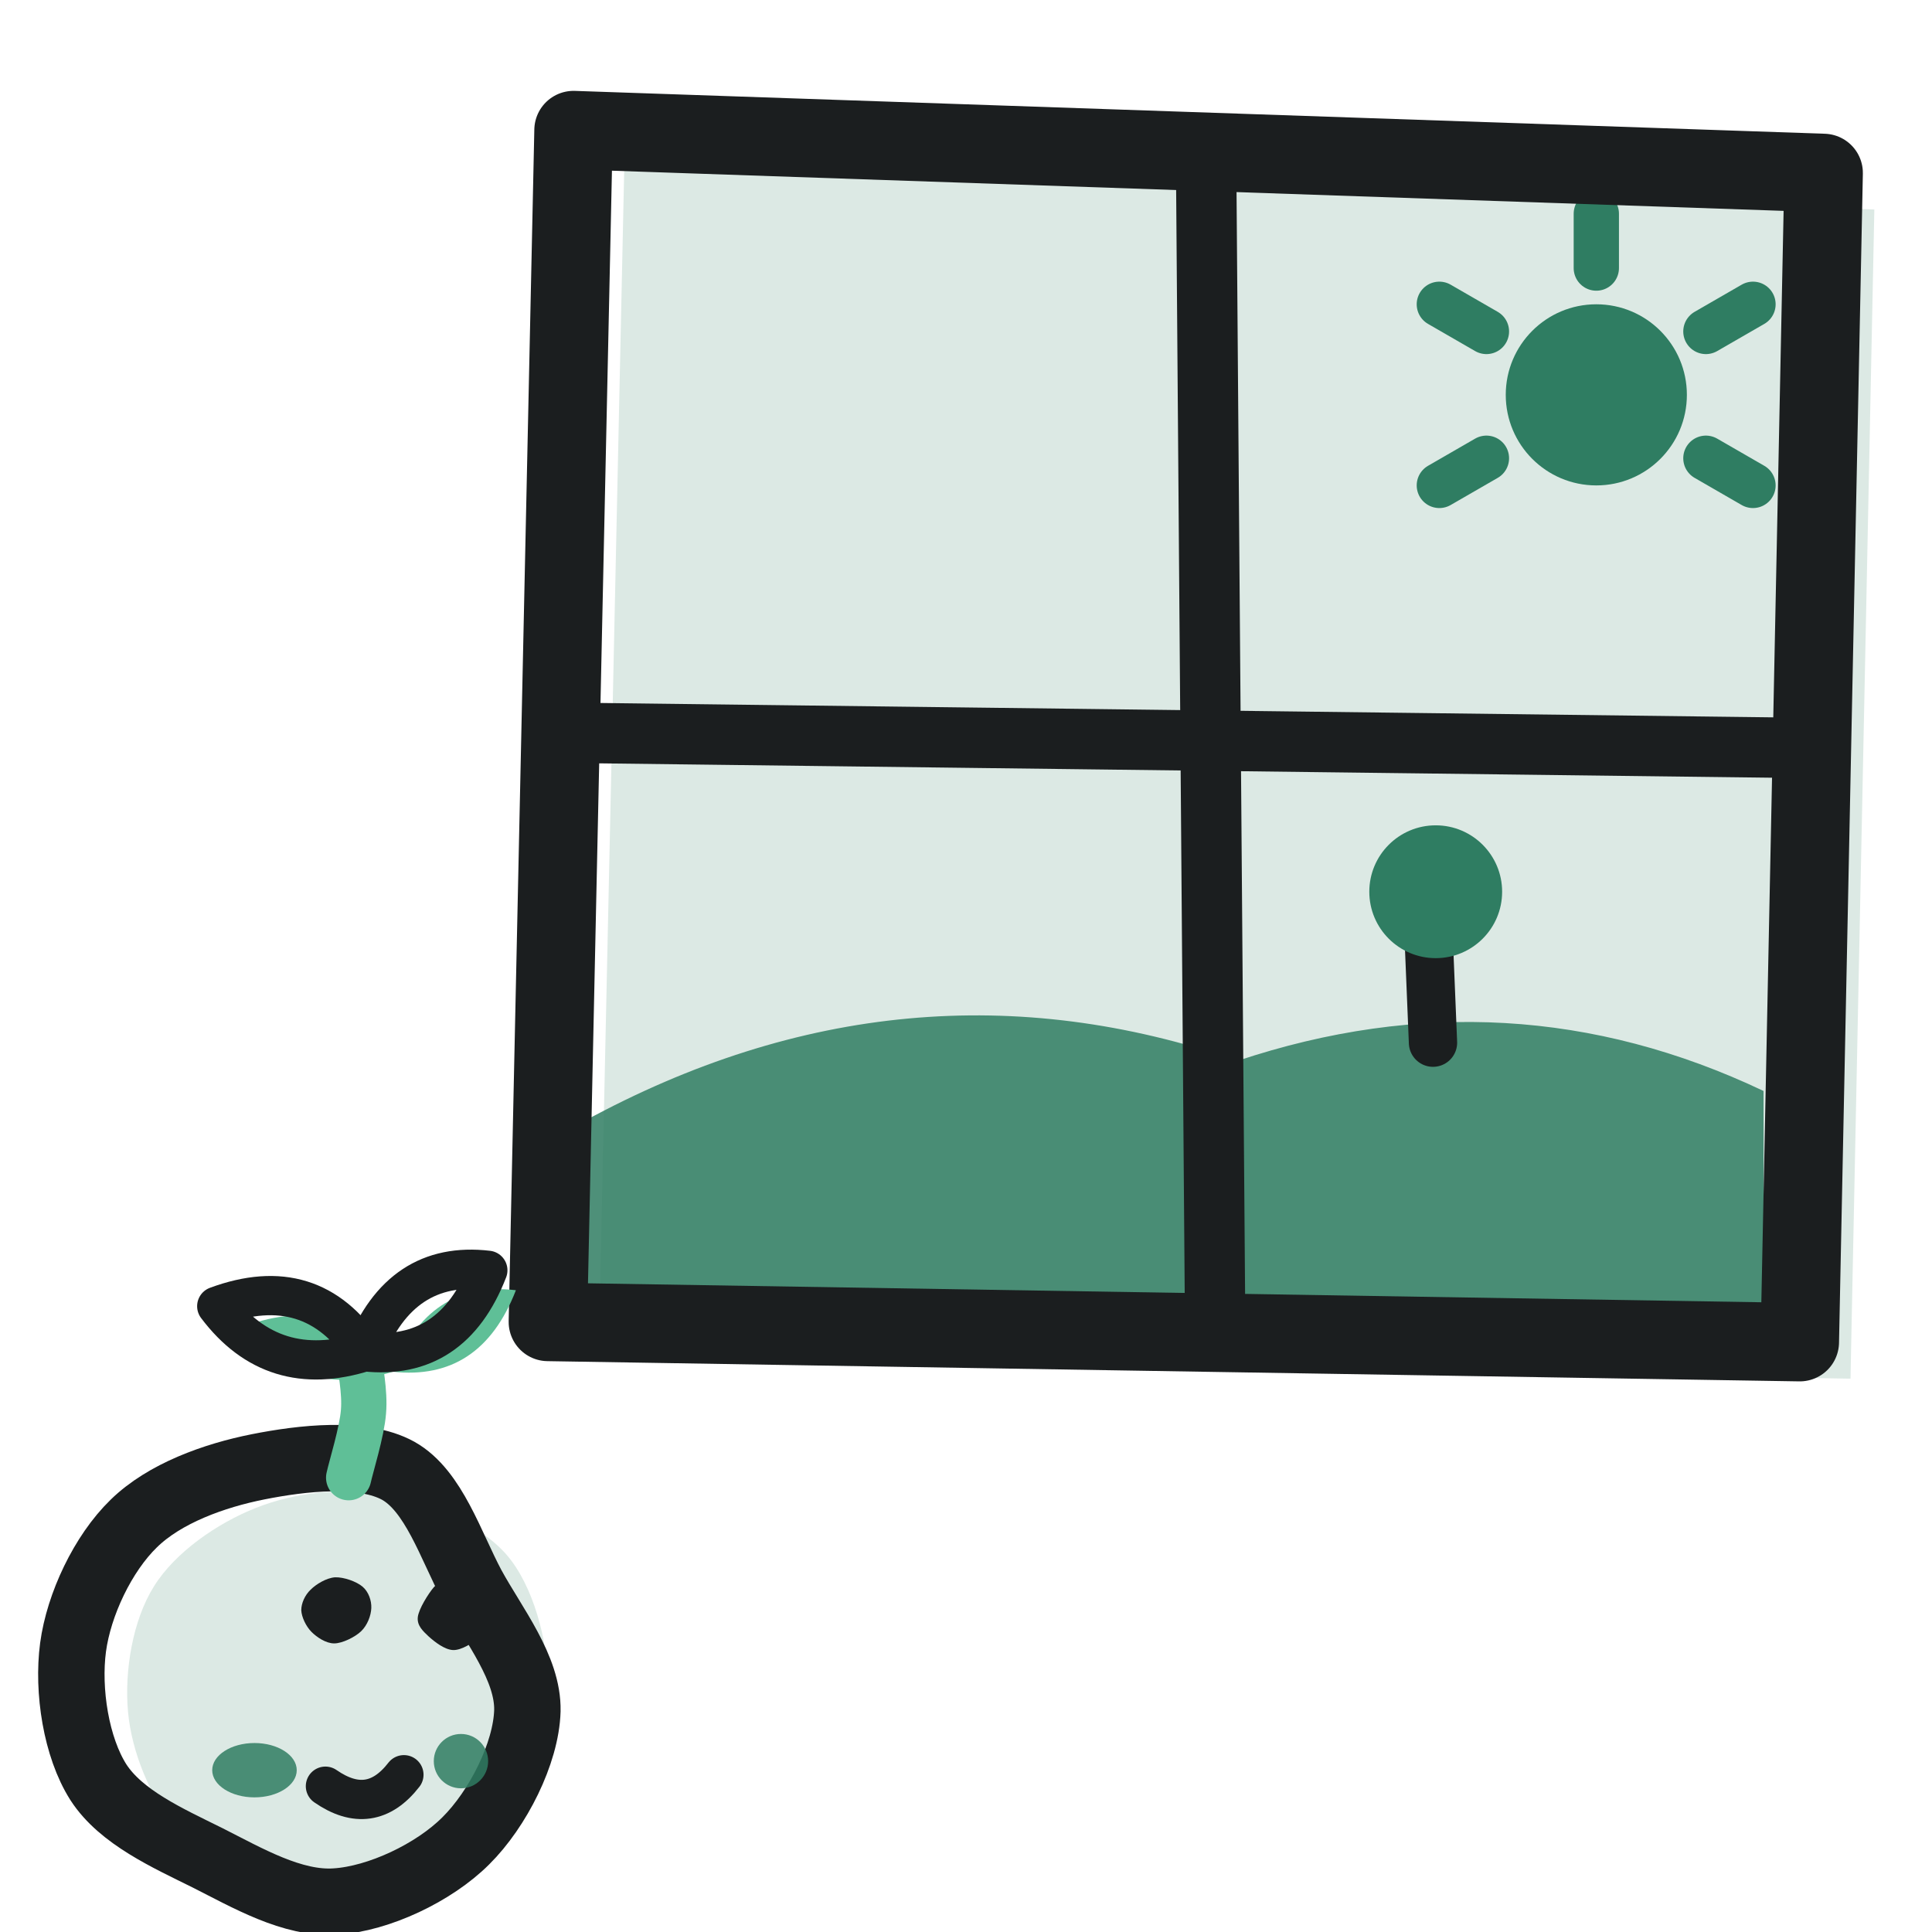
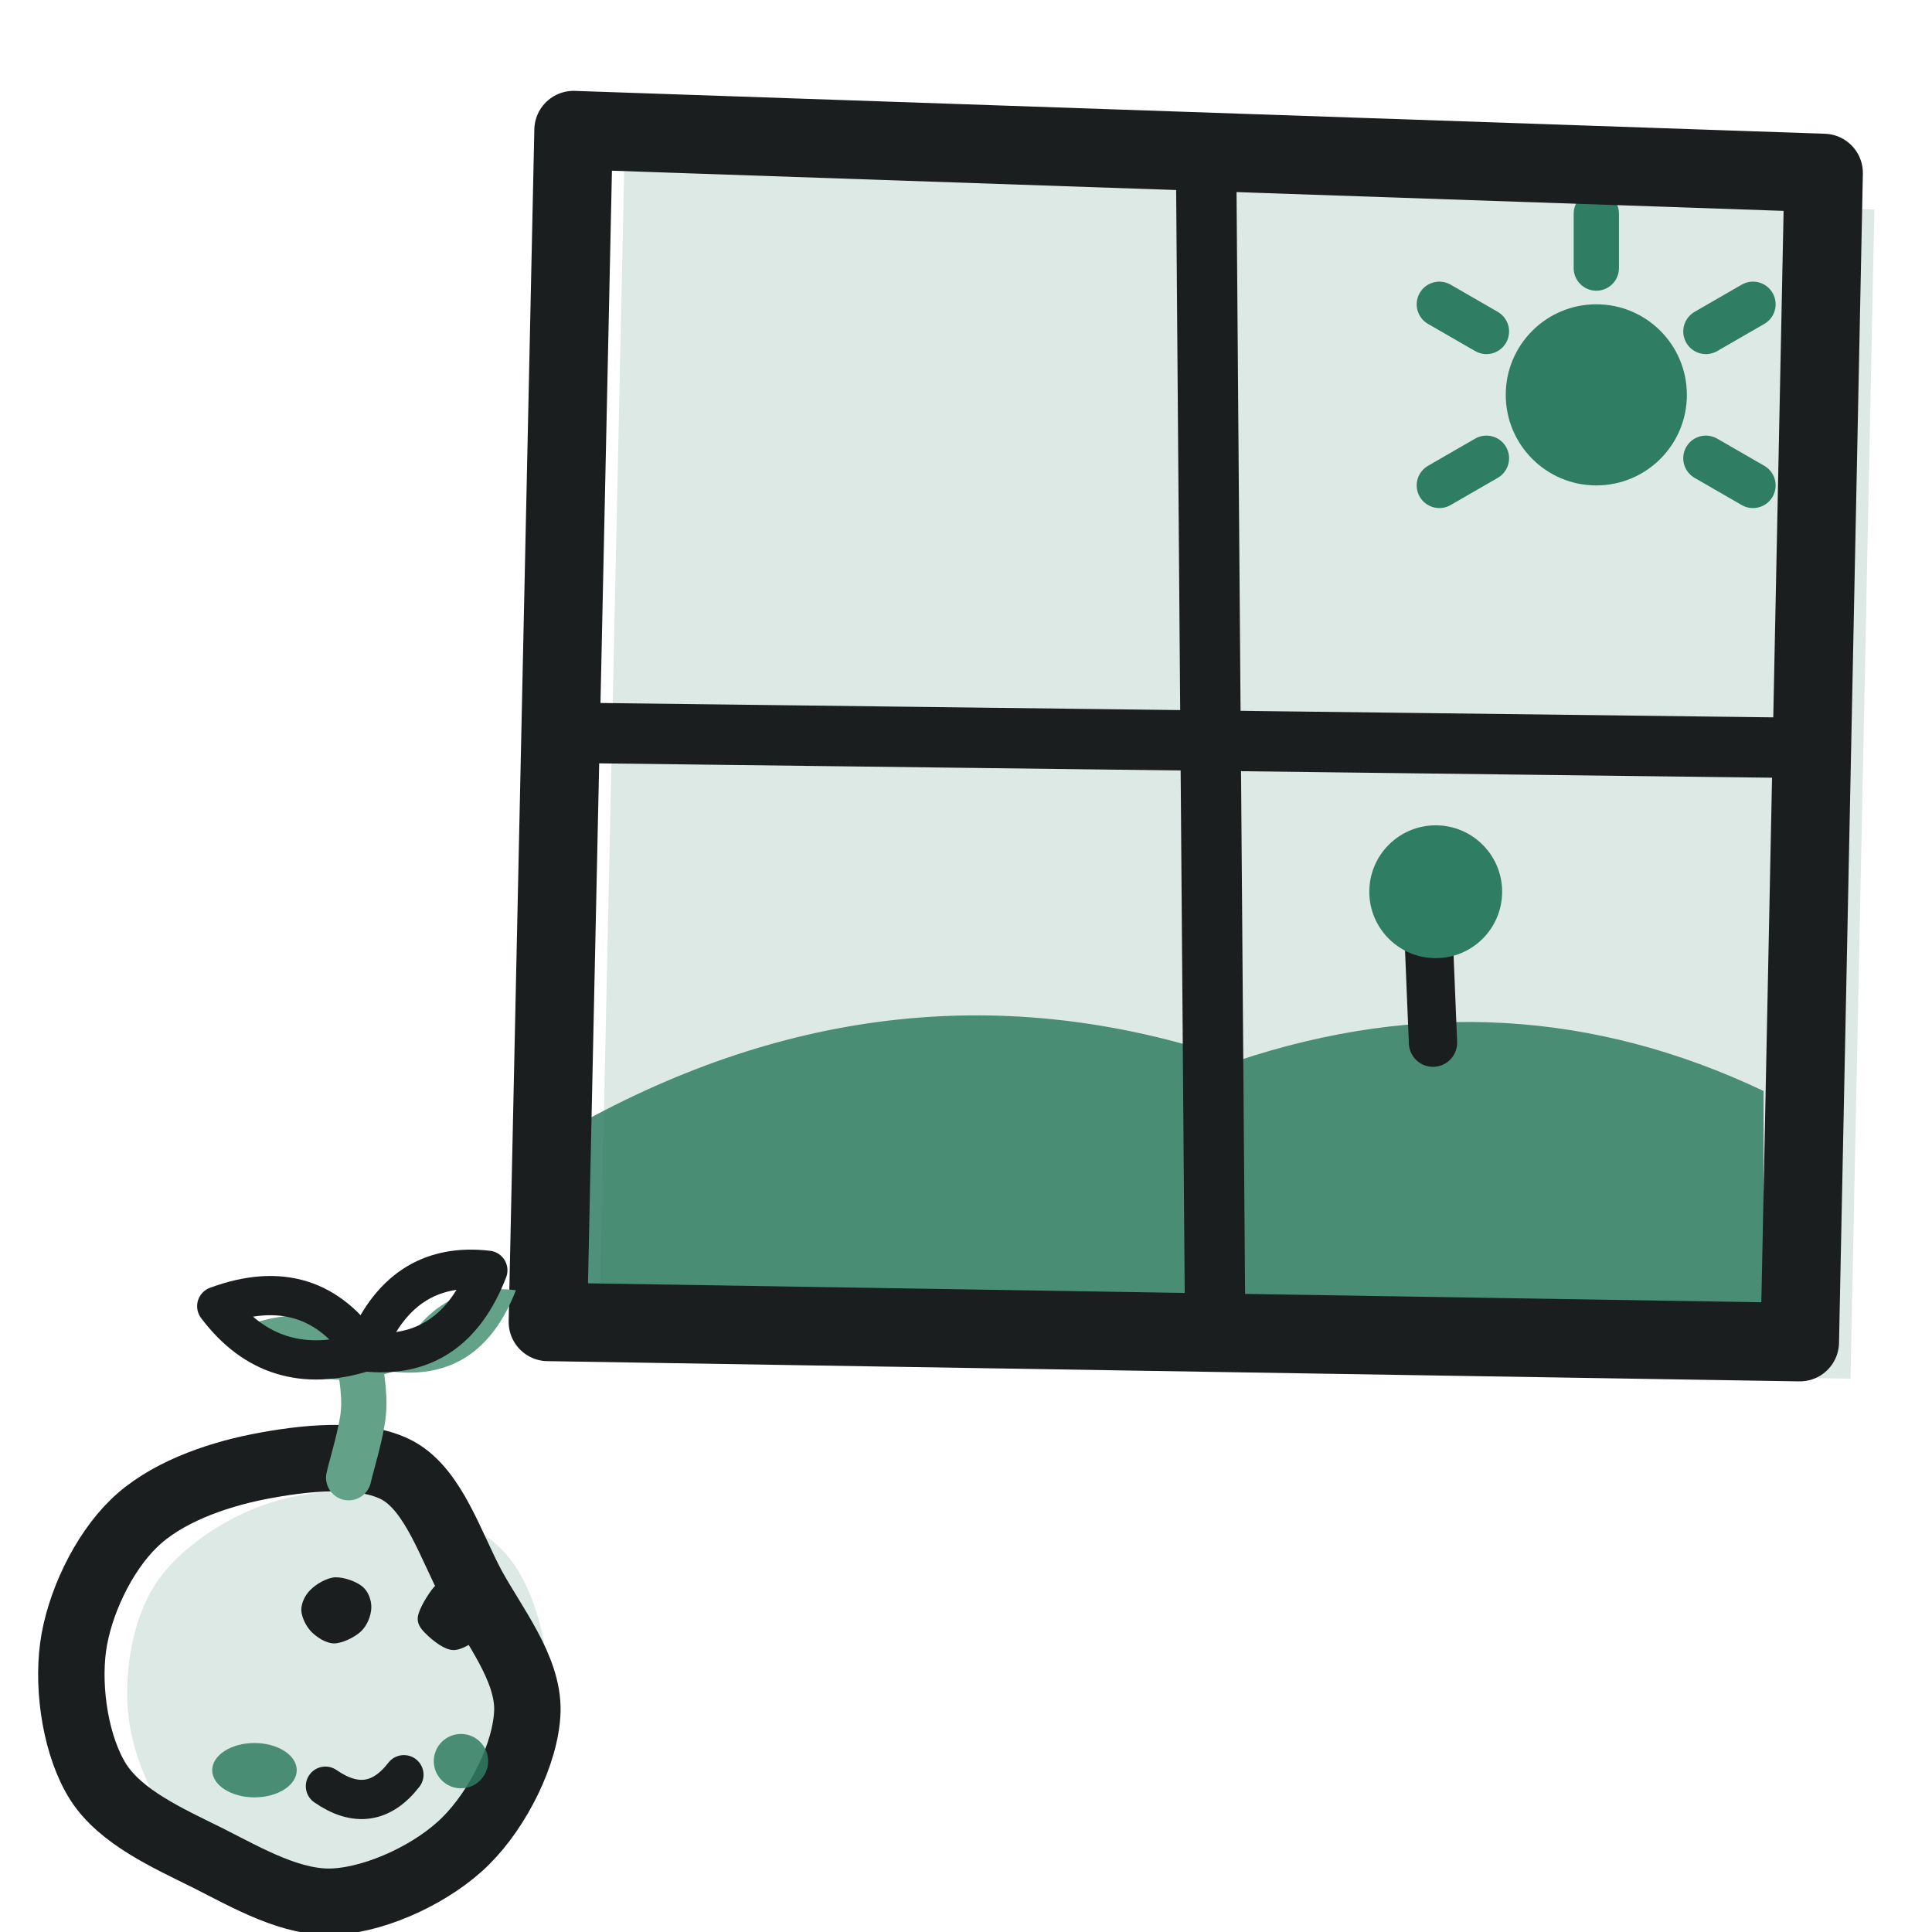
<svg xmlns="http://www.w3.org/2000/svg" viewBox="0 0 64 64" width="64" height="64">
  <path d="M20.68 5.52L62.09 6.94L61.3 45.67L19.83 45Z" fill="#DCE9E4" />
  <path d="M19.35 37.14 Q30 31.34 41 35.14 Q50 32.14 58.42 36.14 L58.42 43.26 L19.35 42.59Z" fill="#2F7D62" fill-opacity="0.85" />
  <path d="M47.47 34.54 l-0.14 -3.4" fill="none" stroke="#1B1E1F" stroke-width="1.6" stroke-linecap="round" stroke-linejoin="round" />
  <circle cx="47.56" cy="29.54" r="2.2" fill="#2F7D62" />
  <circle cx="52.88" cy="13.08" r="3" fill="#2F7D62" />
  <path d="M52.88 8.88 l0 -1.8" fill="none" stroke="#2F7D62" stroke-width="1.5" stroke-linecap="round" stroke-linejoin="round" />
  <path d="M56.51 10.98 l1.56 -0.9" fill="none" stroke="#2F7D62" stroke-width="1.5" stroke-linecap="round" stroke-linejoin="round" />
  <path d="M56.51 15.18 l1.56 0.9" fill="none" stroke="#2F7D62" stroke-width="1.5" stroke-linecap="round" stroke-linejoin="round" />
  <path d="M49.24 15.18 l-1.56 0.9" fill="none" stroke="#2F7D62" stroke-width="1.5" stroke-linecap="round" stroke-linejoin="round" />
  <path d="M49.24 10.98 l-1.56 -0.9" fill="none" stroke="#2F7D62" stroke-width="1.5" stroke-linecap="round" stroke-linejoin="round" />
  <path d="M19 4.31 L60.41 5.73 L59.62 44.46 L18.15 43.79Z" fill="none" stroke="#1B1E1F" stroke-width="2.6" stroke-linecap="round" stroke-linejoin="round" />
  <path d="M39.95 4.81 L40.25 43.49" fill="none" stroke="#1B1E1F" stroke-width="2" stroke-linecap="round" stroke-linejoin="round" />
  <path d="M19.3 24.28 L60.11 24.78" fill="none" stroke="#1B1E1F" stroke-width="2" stroke-linecap="round" stroke-linejoin="round" />
  <path d="M8.48 49.95C9.76 49.44 11.36 49.26 12.74 49.51C14.12 49.77 15.86 50.45 16.77 51.49C17.67 52.52 18.14 54.35 18.16 55.74C18.17 57.13 17.59 58.64 16.86 59.82C16.12 61 15.01 62.26 13.75 62.84C12.49 63.41 10.6 63.63 9.28 63.25C7.96 62.87 6.65 61.67 5.81 60.58C4.97 59.49 4.36 58.04 4.24 56.7C4.12 55.36 4.39 53.68 5.1 52.55C5.8 51.42 7.21 50.45 8.48 49.95Z" fill="#DCE9E4" />
  <path d="M3.26 59.04 C2.52 57.88 2.23 56 2.42 54.57 C2.61 53.15 3.41 51.46 4.43 50.47 C5.45 49.47 7.09 48.88 8.55 48.59 C10.01 48.3 12.01 48.07 13.19 48.72 C14.37 49.38 14.93 51.2 15.64 52.53 C16.36 53.85 17.5 55.26 17.47 56.67 C17.43 58.08 16.49 59.93 15.43 60.98 C14.37 62.04 12.54 62.9 11.12 62.99 C9.69 63.09 8.18 62.2 6.87 61.54 C5.56 60.89 4.01 60.2 3.26 59.04Z" fill="none" stroke="#1B1E1F" stroke-width="2.2" stroke-linecap="round" stroke-linejoin="round" />
-   <path d="M13.01 45.44Q11.25 42.77 8.11 43.93Q9.97 46.4 13.01 45.44Z" fill="#5FBF97" />
-   <path d="M13.01 45.44Q15.92 45.76 17.09 42.74Q14.2 42.4 13.01 45.44Z" fill="#5FBF97" />
-   <path d="M11.55 48.95 C11.63 48.58 11.99 47.43 12.04 46.77 C12.1 46.11 11.92 45.26 11.89 44.96" fill="none" stroke="#5FBF97" stroke-width="1.5" stroke-linecap="round" stroke-linejoin="round" />
+   <path d="M13.01 45.44Q11.25 42.77 8.11 43.93Q9.97 46.4 13.01 45.44Z" fill="#63A189" />
+   <path d="M13.01 45.44Q15.92 45.76 17.09 42.74Q14.2 42.4 13.01 45.44Z" fill="#63A189" />
+   <path d="M11.55 48.95 C11.63 48.58 11.99 47.43 12.04 46.77 C12.1 46.11 11.92 45.26 11.89 44.96" fill="none" stroke="#63A189" stroke-width="1.5" stroke-linecap="round" stroke-linejoin="round" />
  <path d="M12.08 44.78 Q10.32 42.11 7.18 43.27 Q9.04 45.74 12.08 44.78Z" fill="none" stroke="#1B1E1F" stroke-width="1.3" stroke-linecap="round" stroke-linejoin="round" />
  <path d="M12.08 44.78 Q14.99 45.1 16.16 42.08 Q13.27 41.74 12.08 44.78Z" fill="none" stroke="#1B1E1F" stroke-width="1.3" stroke-linecap="round" stroke-linejoin="round" />
  <ellipse cx="15.27" cy="58.34" rx="0.9" ry="0.9" fill="#2F7D62" fill-opacity="0.85" />
  <ellipse cx="8.43" cy="58.64" rx="1.4" ry="0.9" fill="#2F7D62" fill-opacity="0.85" />
  <path d="M12.3 53.27 C12.29 53.52 12.17 53.84 11.96 54.04 C11.76 54.23 11.34 54.44 11.07 54.44 C10.8 54.44 10.5 54.24 10.32 54.06 C10.14 53.88 9.99 53.57 9.98 53.34 C9.98 53.11 10.1 52.84 10.29 52.66 C10.47 52.48 10.81 52.27 11.1 52.25 C11.39 52.24 11.81 52.39 12.01 52.56 C12.21 52.73 12.31 53.02 12.3 53.27Z" fill="#1B1E1F" />
  <path d="M16.18 53.59 C16.17 53.86 16.06 54.07 15.86 54.25 C15.66 54.43 15.28 54.67 15.01 54.66 C14.73 54.65 14.4 54.39 14.2 54.21 C14.01 54.03 13.81 53.85 13.84 53.57 C13.87 53.3 14.19 52.79 14.37 52.58 C14.56 52.38 14.7 52.34 14.96 52.35 C15.22 52.36 15.73 52.44 15.93 52.65 C16.13 52.86 16.19 53.32 16.18 53.59Z" fill="#1B1E1F" />
  <path d="M10.78 59.17 Q12.28 60.21 13.38 58.79" fill="none" stroke="#1B1E1F" stroke-width="1.3" stroke-linecap="round" stroke-linejoin="round" />
</svg>
